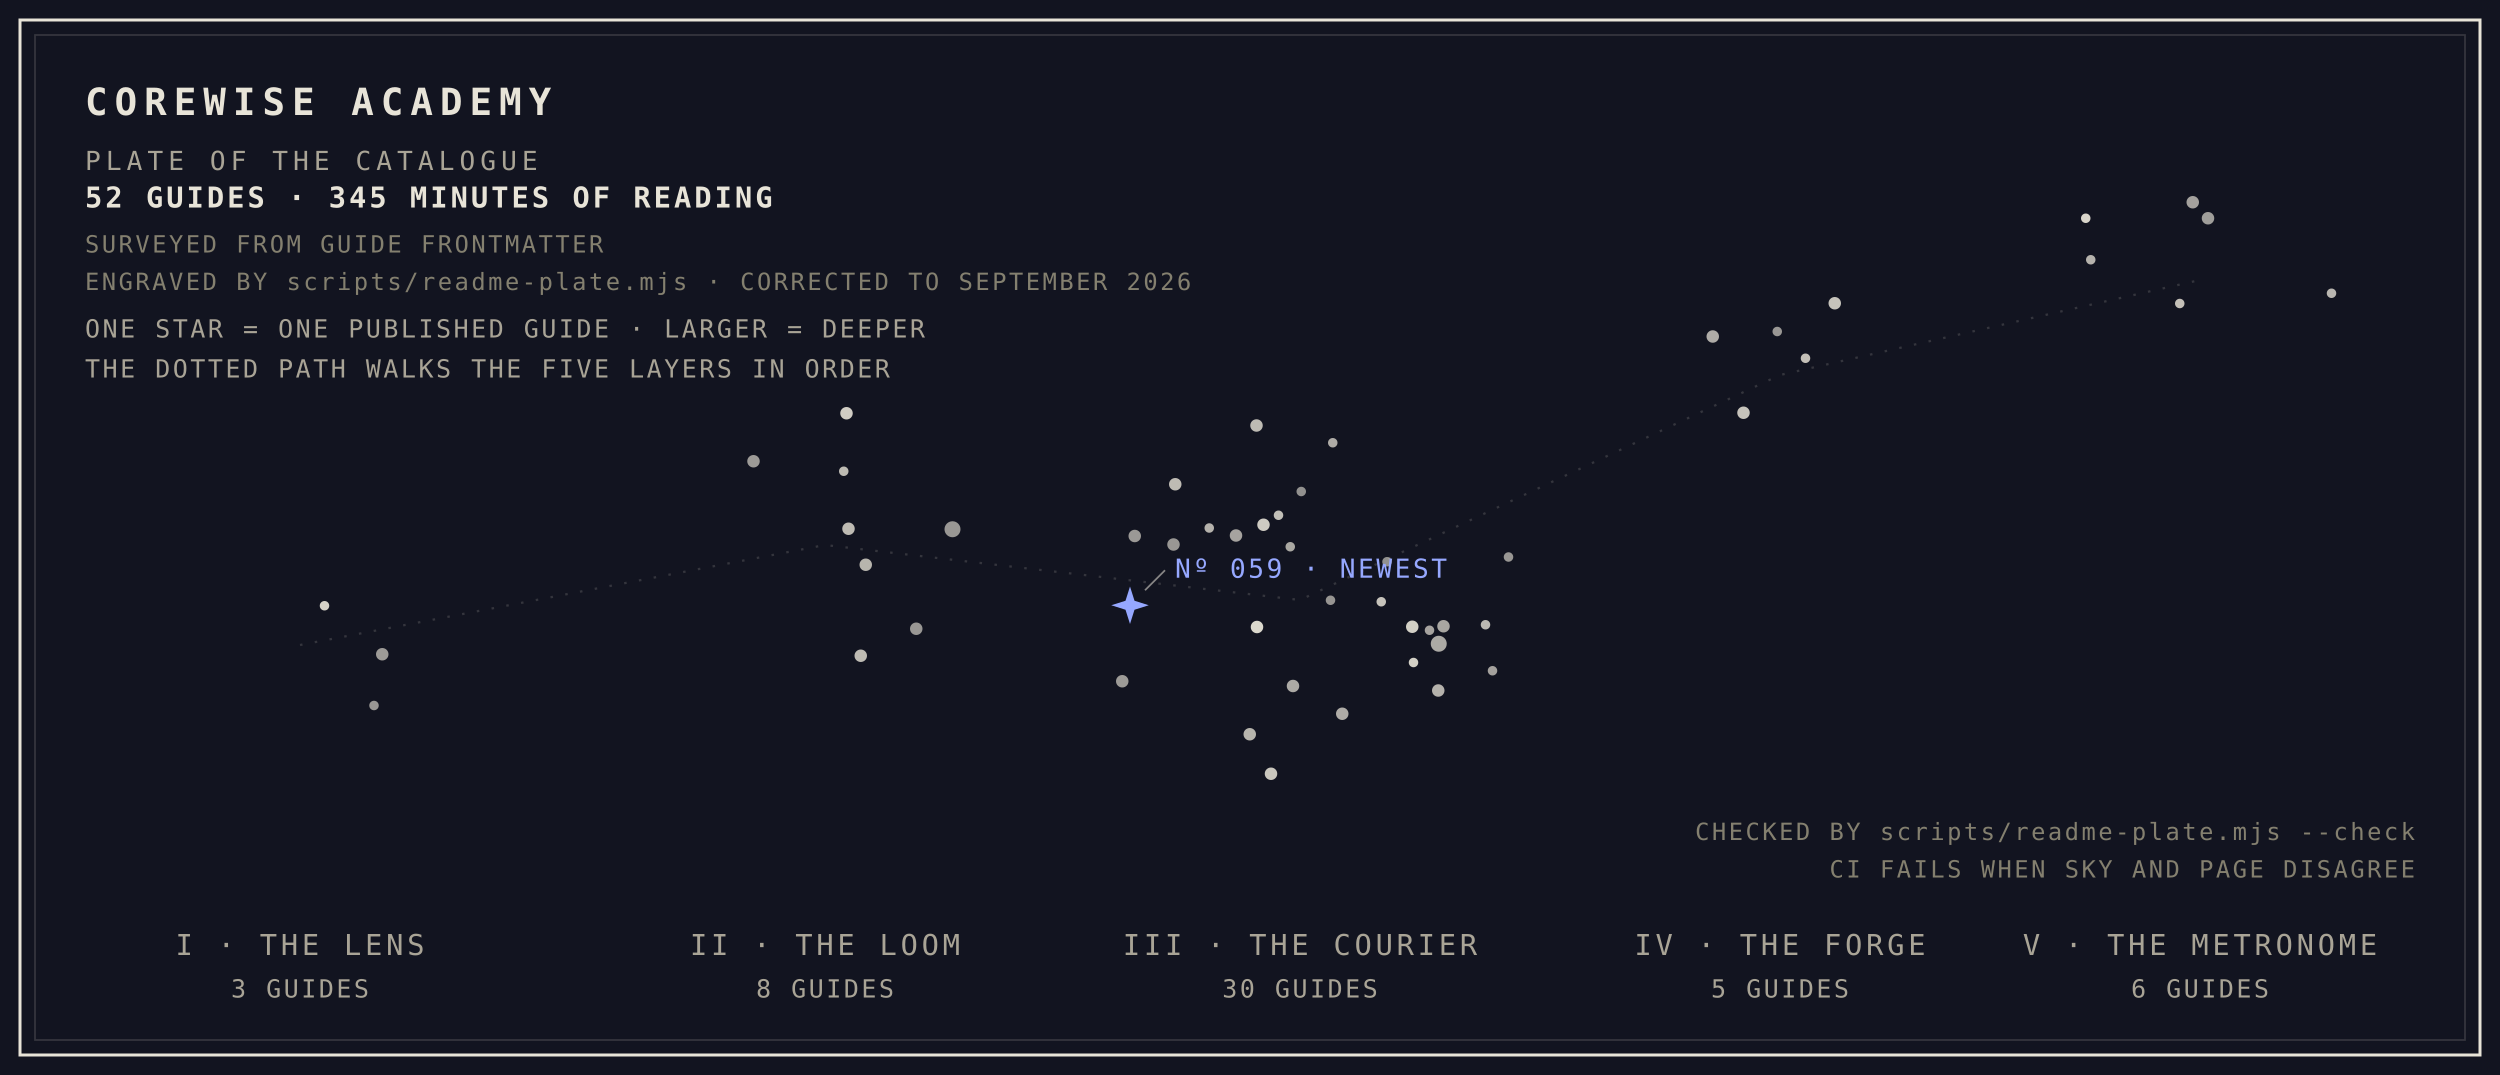
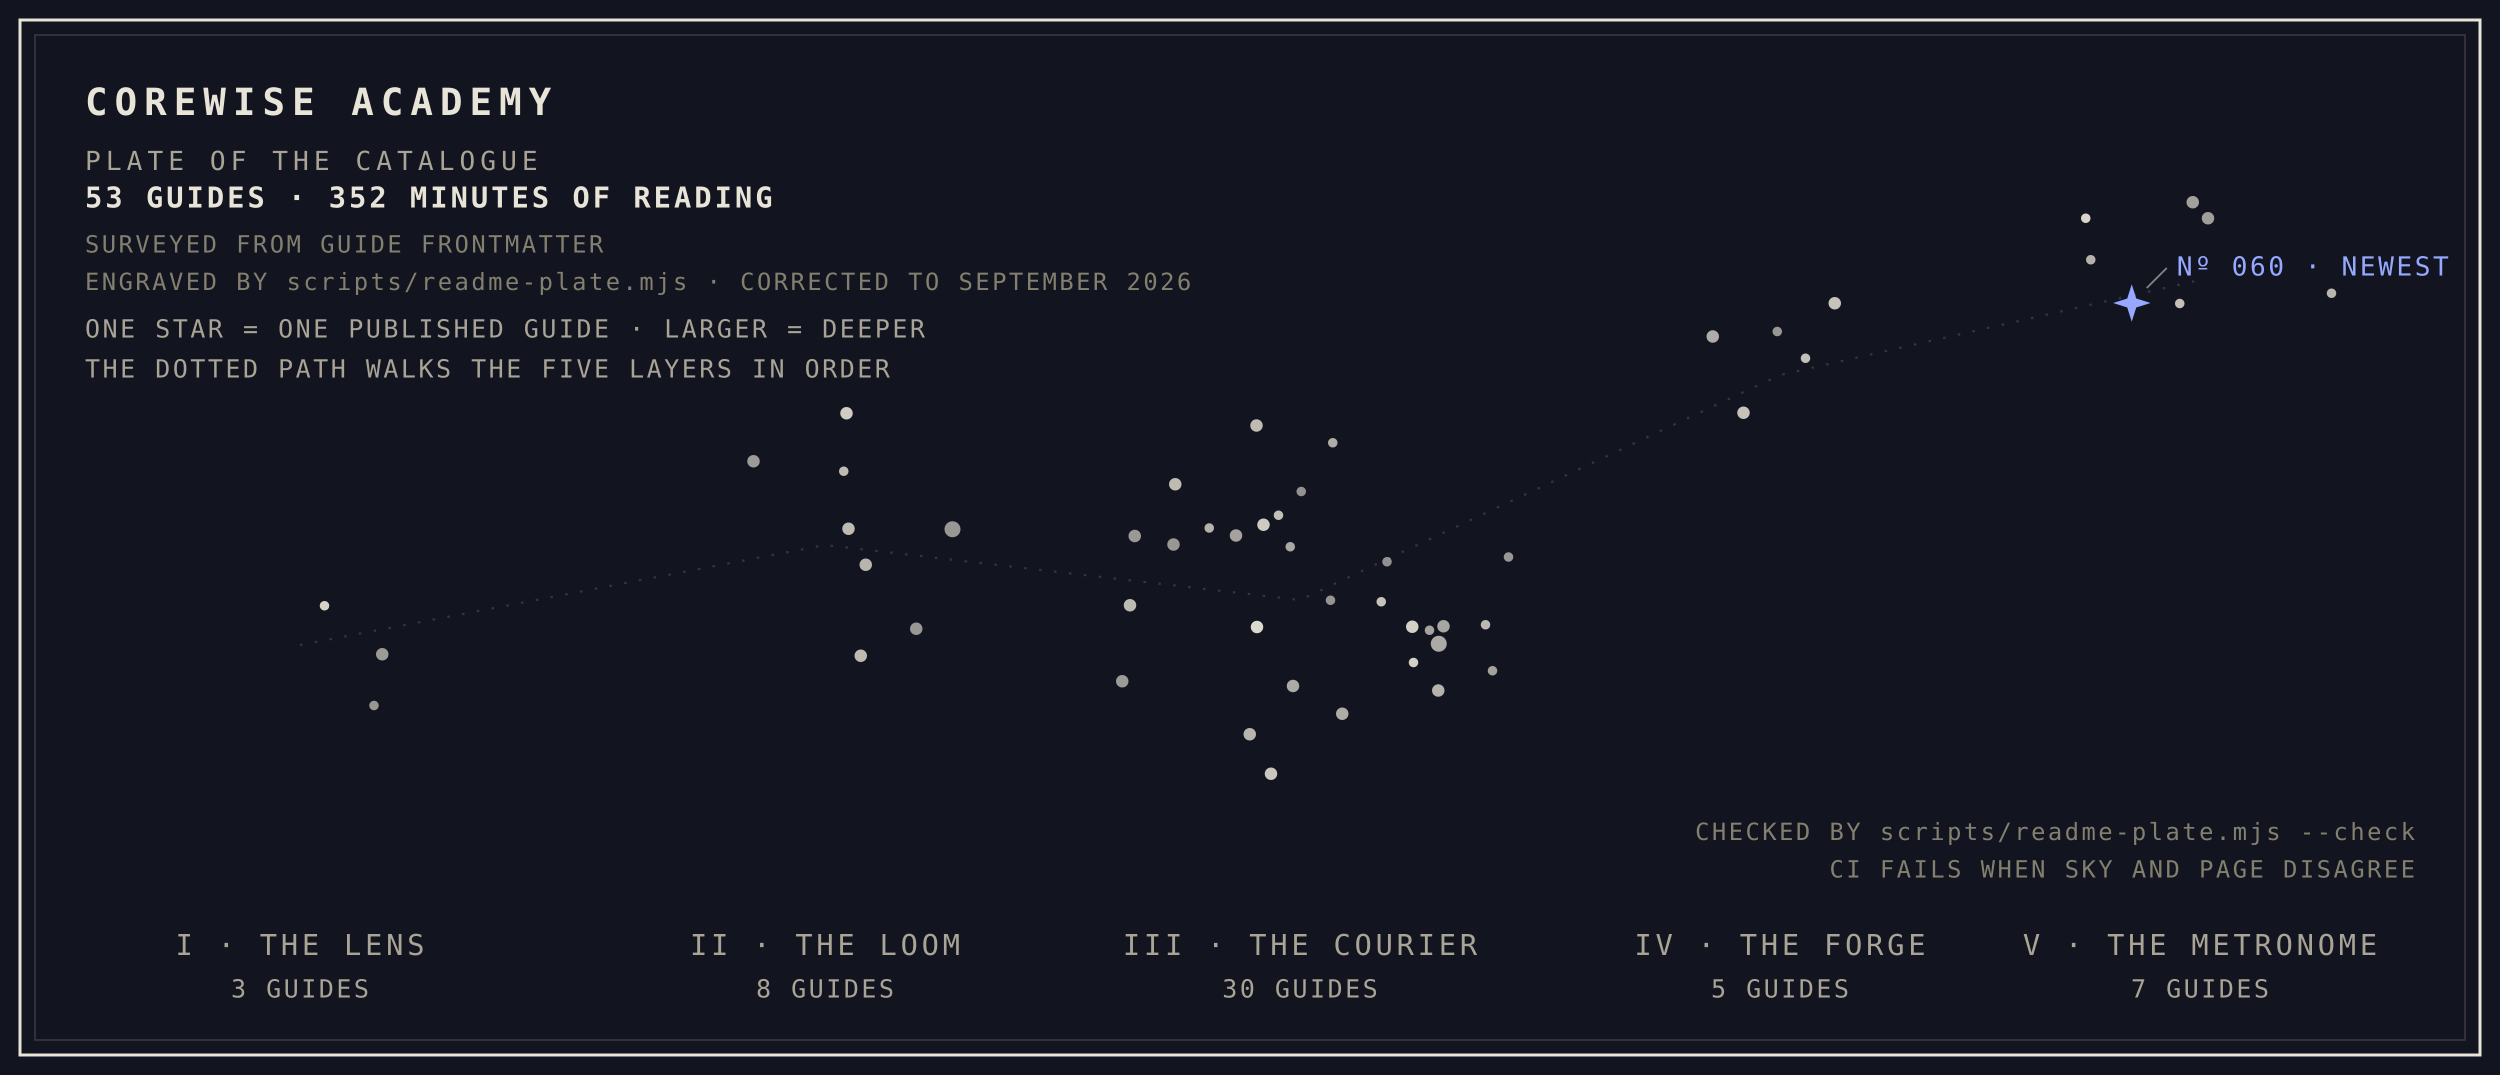
- <svg xmlns="http://www.w3.org/2000/svg" viewBox="0 0 1000 430" role="img" aria-label="Chart of the CoreWise Academy catalogue: 52 published guides as stars in five constellations, one per curriculum layer.">
+ <svg xmlns="http://www.w3.org/2000/svg" viewBox="0 0 1000 430" role="img" aria-label="Chart of the CoreWise Academy catalogue: 53 published guides as stars in five constellations, one per curriculum layer.">
  <g font-family="ui-monospace, 'IBM Plex Mono', SFMono-Regular, Menlo, monospace">
    <rect x="0" y="0" width="1000" height="430" fill="#121420" />
    <rect x="8" y="8" width="984" height="414" fill="none" stroke="#e8e4d8" stroke-width="1.2" />
    <rect x="14" y="14" width="972" height="402" fill="none" stroke="#e8e4d8" stroke-opacity="0.16" stroke-width="0.7" />
    <path d="M 120 258 L 330 218 L 520 240 L 712 150 L 880 112" fill="none" stroke="#e8e4d8" stroke-opacity="0.16" stroke-width="0.9" stroke-dasharray="1 5" />
    <circle cx="129.8" cy="242.3" r="1.9" fill="#e8e4d8" fill-opacity="0.91" />
    <circle cx="149.6" cy="282.2" r="1.9" fill="#e8e4d8" fill-opacity="0.63" />
    <circle cx="152.9" cy="261.7" r="2.5" fill="#e8e4d8" fill-opacity="0.65" />
    <text x="120" y="382" text-anchor="middle" font-size="11.5" letter-spacing="1.5" fill="#a9a496">I · THE LENS</text>
    <text x="120" y="399" text-anchor="middle" font-size="10" letter-spacing="1" fill="#a9a496">3 GUIDES</text>
    <circle cx="337.5" cy="188.5" r="1.9" fill="#e8e4d8" fill-opacity="0.8" />
    <circle cx="381" cy="211.7" r="3.2" fill="#e8e4d8" fill-opacity="0.63" />
    <circle cx="301.4" cy="184.5" r="2.5" fill="#e8e4d8" fill-opacity="0.65" />
    <circle cx="338.6" cy="165.3" r="2.5" fill="#e8e4d8" fill-opacity="0.89" />
    <circle cx="344.3" cy="262.3" r="2.5" fill="#e8e4d8" fill-opacity="0.8" />
    <circle cx="366.5" cy="251.5" r="2.5" fill="#e8e4d8" fill-opacity="0.63" />
    <circle cx="346.3" cy="225.9" r="2.5" fill="#e8e4d8" fill-opacity="0.77" />
    <circle cx="339.4" cy="211.5" r="2.5" fill="#e8e4d8" fill-opacity="0.8" />
    <text x="330" y="382" text-anchor="middle" font-size="11.5" letter-spacing="1.5" fill="#a9a496">II · THE LOOM</text>
    <text x="330" y="399" text-anchor="middle" font-size="10" letter-spacing="1" fill="#a9a496">8 GUIDES</text>
    <circle cx="575.3" cy="276.2" r="2.5" fill="#e8e4d8" fill-opacity="0.76" />
    <circle cx="469.4" cy="217.8" r="2.5" fill="#e8e4d8" fill-opacity="0.63" />
    <circle cx="564.9" cy="250.7" r="2.5" fill="#e8e4d8" fill-opacity="0.9" />
    <circle cx="516.1" cy="218.7" r="1.9" fill="#e8e4d8" fill-opacity="0.71" />
    <circle cx="448.9" cy="272.5" r="2.5" fill="#e8e4d8" fill-opacity="0.65" />
    <circle cx="536.9" cy="285.5" r="2.5" fill="#e8e4d8" fill-opacity="0.73" />
    <circle cx="552.5" cy="240.7" r="1.9" fill="#e8e4d8" fill-opacity="0.84" />
    <circle cx="505.4" cy="209.9" r="2.5" fill="#e8e4d8" fill-opacity="0.88" />
    <circle cx="517.2" cy="274.4" r="2.5" fill="#e8e4d8" fill-opacity="0.72" />
    <circle cx="483.7" cy="211.2" r="1.9" fill="#e8e4d8" fill-opacity="0.76" />
    <circle cx="533.1" cy="177.1" r="1.9" fill="#e8e4d8" fill-opacity="0.73" />
    <circle cx="571.8" cy="252.1" r="1.9" fill="#e8e4d8" fill-opacity="0.69" />
    <circle cx="494.4" cy="214.2" r="2.5" fill="#e8e4d8" fill-opacity="0.69" />
    <circle cx="520.5" cy="196.6" r="1.9" fill="#e8e4d8" fill-opacity="0.6" />
    <circle cx="575.5" cy="257.5" r="3.2" fill="#e8e4d8" fill-opacity="0.72" />
    <circle cx="453.9" cy="214.4" r="2.5" fill="#e8e4d8" fill-opacity="0.64" />
    <circle cx="532.2" cy="240.1" r="1.9" fill="#e8e4d8" fill-opacity="0.62" />
    <circle cx="470.1" cy="193.7" r="2.5" fill="#e8e4d8" fill-opacity="0.8" />
    <circle cx="502.6" cy="170.2" r="2.5" fill="#e8e4d8" fill-opacity="0.8" />
-     <path d="M12 0 L14.88 9.12 L24 12 L14.88 14.88 L12 24 L9.12 14.88 L0 12 L9.12 9.12 Z" transform="translate(444.50 234.60) scale(0.625)" fill="#96a8ff" />
+     <circle cx="452" cy="242.1" r="2.5" fill="#e8e4d8" fill-opacity="0.8" />
    <circle cx="499.9" cy="293.7" r="2.5" fill="#e8e4d8" fill-opacity="0.77" />
    <circle cx="508.4" cy="309.5" r="2.5" fill="#e8e4d8" fill-opacity="0.86" />
    <circle cx="511.4" cy="206.1" r="1.9" fill="#e8e4d8" fill-opacity="0.82" />
    <circle cx="603.4" cy="222.8" r="1.9" fill="#e8e4d8" fill-opacity="0.63" />
    <circle cx="502.8" cy="250.8" r="2.5" fill="#e8e4d8" fill-opacity="0.94" />
    <circle cx="577.4" cy="250.5" r="2.5" fill="#e8e4d8" fill-opacity="0.7" />
    <circle cx="565.4" cy="265" r="1.9" fill="#e8e4d8" fill-opacity="0.9" />
    <circle cx="597" cy="268.3" r="1.9" fill="#e8e4d8" fill-opacity="0.68" />
    <circle cx="594.2" cy="249.9" r="1.9" fill="#e8e4d8" fill-opacity="0.79" />
    <circle cx="554.8" cy="224.7" r="1.9" fill="#e8e4d8" fill-opacity="0.6" />
    <text x="520" y="382" text-anchor="middle" font-size="11.5" letter-spacing="1.5" fill="#a9a496">III · THE COURIER</text>
    <text x="520" y="399" text-anchor="middle" font-size="10" letter-spacing="1" fill="#a9a496">30 GUIDES</text>
    <circle cx="710.9" cy="132.6" r="1.9" fill="#e8e4d8" fill-opacity="0.63" />
    <circle cx="722.2" cy="143.3" r="1.9" fill="#e8e4d8" fill-opacity="0.83" />
    <circle cx="697.4" cy="165.1" r="2.5" fill="#e8e4d8" fill-opacity="0.84" />
    <circle cx="685.1" cy="134.6" r="2.5" fill="#e8e4d8" fill-opacity="0.73" />
    <circle cx="733.9" cy="121.3" r="2.5" fill="#e8e4d8" fill-opacity="0.84" />
    <text x="712" y="382" text-anchor="middle" font-size="11.5" letter-spacing="1.5" fill="#a9a496">IV · THE FORGE</text>
    <text x="712" y="399" text-anchor="middle" font-size="10" letter-spacing="1" fill="#a9a496">5 GUIDES</text>
+     <path d="M12 0 L14.88 9.12 L24 12 L14.88 14.88 L12 24 L9.12 14.88 L0 12 L9.12 9.12 Z" transform="translate(845.20 113.70) scale(0.625)" fill="#96a8ff" />
    <circle cx="871.9" cy="121.4" r="1.9" fill="#e8e4d8" fill-opacity="0.83" />
    <circle cx="883.2" cy="87.3" r="2.5" fill="#e8e4d8" fill-opacity="0.66" />
    <circle cx="836.3" cy="103.9" r="1.9" fill="#e8e4d8" fill-opacity="0.76" />
    <circle cx="877.1" cy="80.9" r="2.5" fill="#e8e4d8" fill-opacity="0.68" />
    <circle cx="932.6" cy="117.3" r="1.9" fill="#e8e4d8" fill-opacity="0.78" />
    <circle cx="834.3" cy="87.3" r="1.9" fill="#e8e4d8" fill-opacity="0.93" />
    <text x="880" y="382" text-anchor="middle" font-size="11.5" letter-spacing="1.5" fill="#a9a496">V · THE METRONOME</text>
-     <text x="880" y="399" text-anchor="middle" font-size="10" letter-spacing="1" fill="#a9a496">6 GUIDES</text>
-     <path d="M 458 236.1 L 466 228.1" stroke="#e8e4d8" stroke-opacity="0.55" stroke-width="0.7" fill="none" />
-     <text x="470" y="231.1" font-size="10.5" letter-spacing="1" fill="#96a8ff">Nº 059 · NEWEST</text>
+     <text x="880" y="399" text-anchor="middle" font-size="10" letter-spacing="1" fill="#a9a496">7 GUIDES</text>
+     <path d="M 858.7 115.2 L 866.7 107.2" stroke="#e8e4d8" stroke-opacity="0.55" stroke-width="0.7" fill="none" />
+     <text x="870.7" y="110.2" font-size="10.5" letter-spacing="1" fill="#96a8ff">Nº 060 · NEWEST</text>
    <text x="34" y="46" font-size="15" letter-spacing="2.8" fill="#e8e4d8" font-weight="600">COREWISE ACADEMY</text>
    <text x="34" y="68" font-size="10.5" letter-spacing="2" fill="#a9a496" font-weight="400">PLATE OF THE CATALOGUE</text>
-     <text x="34" y="83" font-size="11.5" letter-spacing="1.2" fill="#e8e4d8" font-weight="600">52 GUIDES · 345 MINUTES OF READING</text>
+     <text x="34" y="83" font-size="11.5" letter-spacing="1.2" fill="#e8e4d8" font-weight="600">53 GUIDES · 352 MINUTES OF READING</text>
    <text x="34" y="101" font-size="9.5" letter-spacing="1" fill="#84806f" font-weight="400">SURVEYED FROM GUIDE FRONTMATTER</text>
    <text x="34" y="116" font-size="9.5" letter-spacing="1" fill="#84806f" font-weight="400">ENGRAVED BY scripts/readme-plate.mjs · CORRECTED TO SEPTEMBER 2026</text>
    <text x="34" y="135" font-size="10" letter-spacing="1" fill="#a9a496">ONE STAR = ONE PUBLISHED GUIDE · LARGER = DEEPER</text>
    <text x="34" y="151" font-size="10" letter-spacing="1" fill="#a9a496">THE DOTTED PATH WALKS THE FIVE LAYERS IN ORDER</text>
    <text x="966" y="336" text-anchor="end" font-size="9.5" letter-spacing="1" fill="#84806f">CHECKED BY scripts/readme-plate.mjs --check</text>
    <text x="966" y="351" text-anchor="end" font-size="9.5" letter-spacing="1" fill="#84806f">CI FAILS WHEN SKY AND PAGE DISAGREE</text>
  </g>
</svg>
